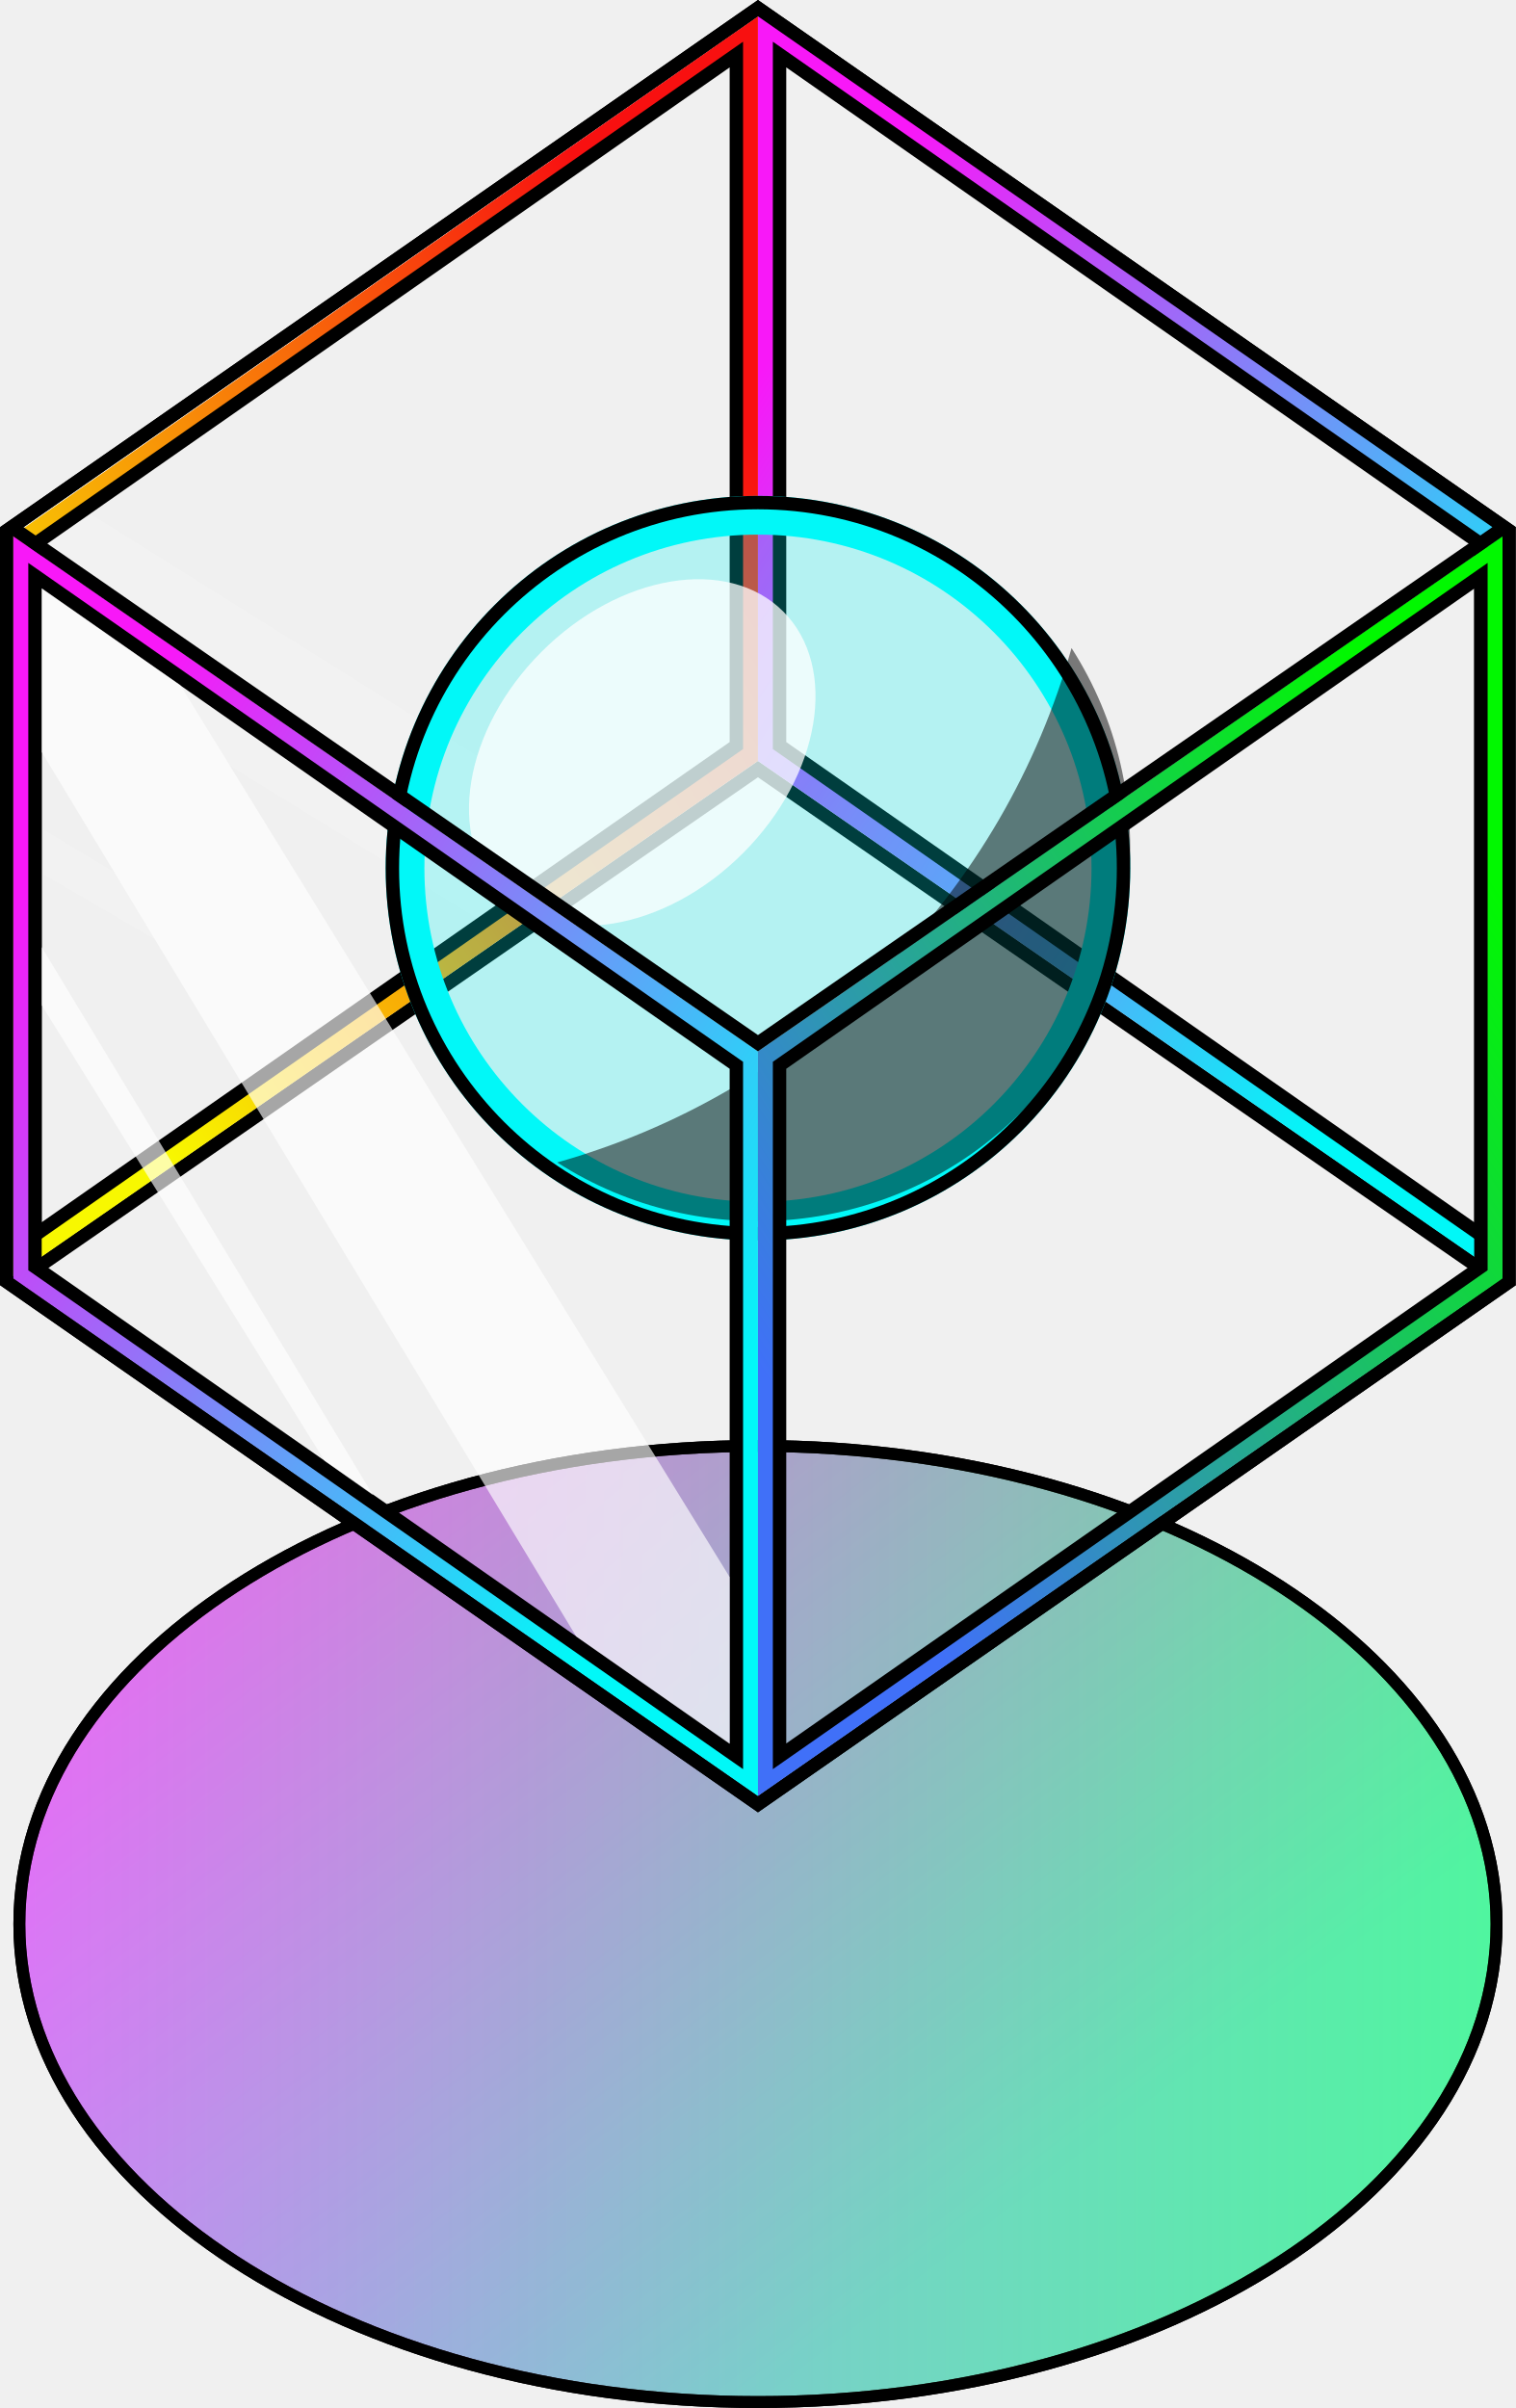
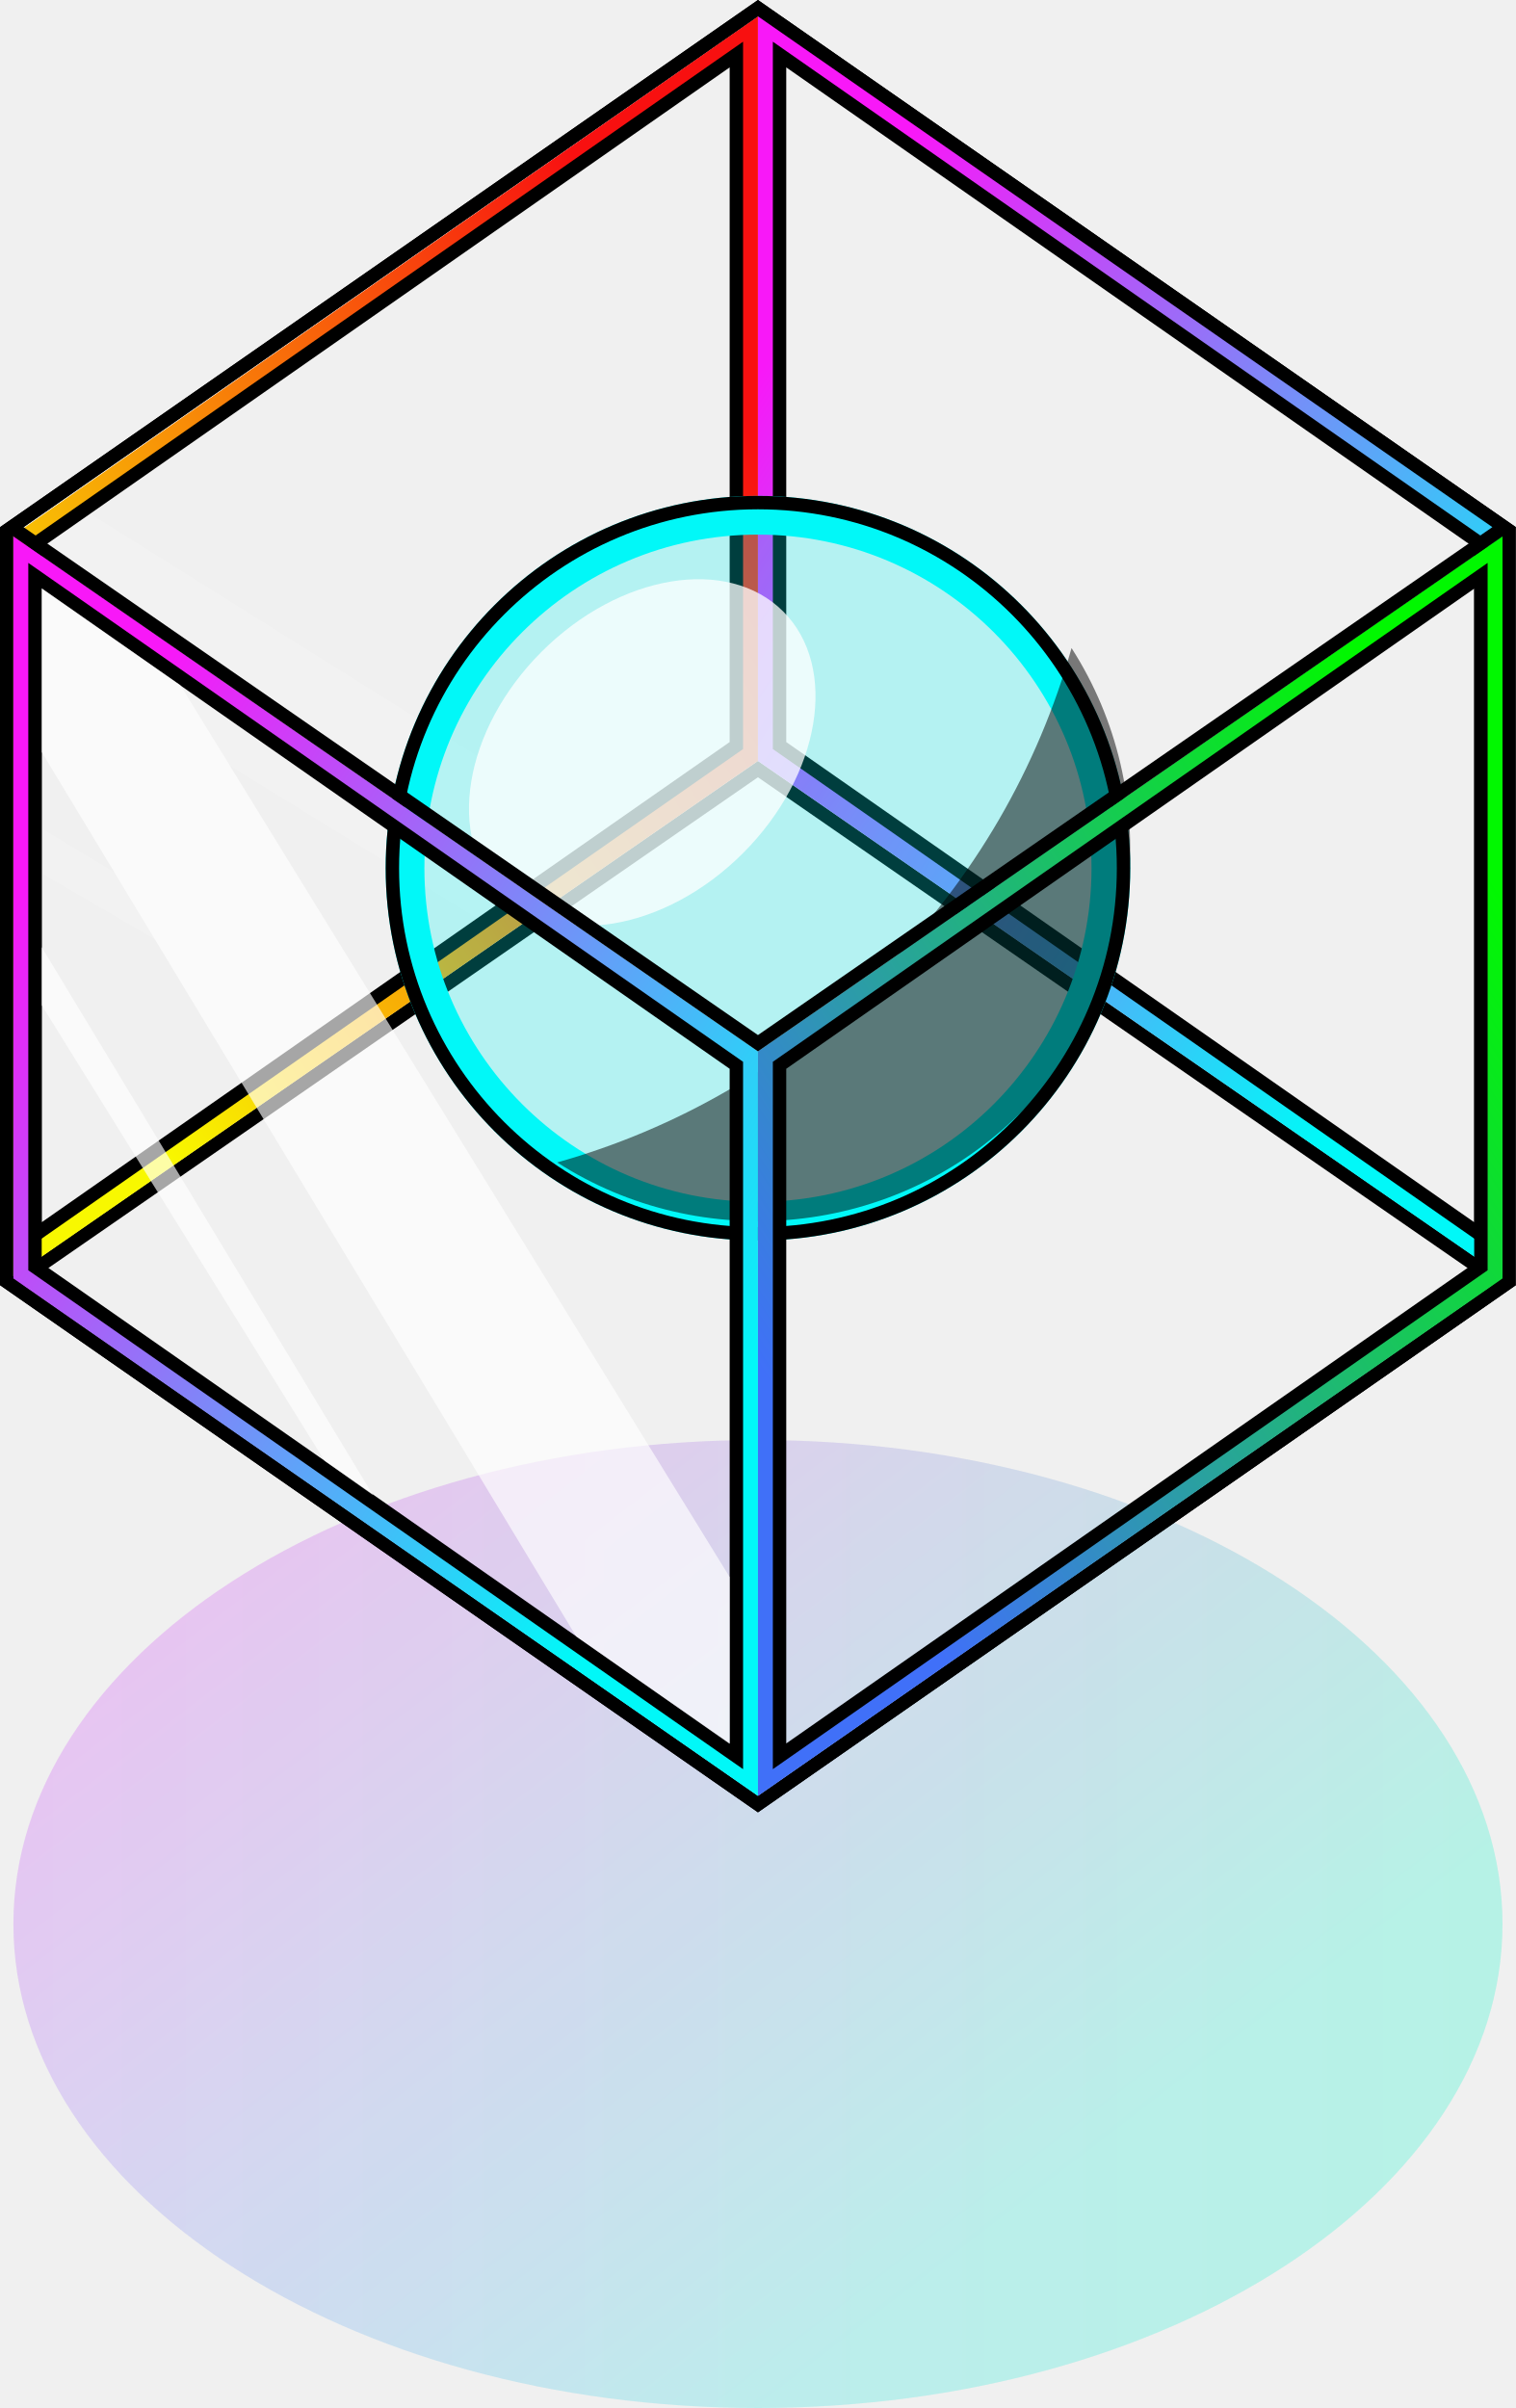
<svg xmlns="http://www.w3.org/2000/svg" width="1018" height="1617" viewBox="0 0 1018 1617" fill="none">
-   <path d="M1005 1292C1005 1379.94 950.155 1460.1 860.373 1518.46C770.63 1576.79 646.412 1613 509 1613C371.588 1613 247.37 1576.79 157.627 1518.46C67.845 1460.1 13 1379.94 13 1292C13 1204.06 67.845 1123.9 157.627 1065.54C247.37 1007.21 371.588 971 509 971C646.412 971 770.63 1007.21 860.373 1065.54C950.155 1123.9 1005 1204.06 1005 1292Z" fill="url(#paint0_linear)" fill-opacity="0.5" stroke="black" stroke-width="8" />
-   <path d="M1005 1292C1005 1379.94 950.155 1460.1 860.373 1518.46C770.63 1576.79 646.412 1613 509 1613C371.588 1613 247.37 1576.79 157.627 1518.46C67.845 1460.1 13 1379.94 13 1292C13 1204.06 67.845 1123.9 157.627 1065.54C247.37 1007.21 371.588 971 509 971C646.412 971 770.63 1007.21 860.373 1065.54C950.155 1123.9 1005 1204.06 1005 1292Z" fill="url(#paint1_linear)" fill-opacity="0.35" stroke="black" stroke-width="8" />
+   <ellipse cx="509" cy="1292" rx="500" ry="325" fill="url(#paint0_linear)" fill-opacity="0.2" />
+   <ellipse cx="509" cy="1292" rx="500" ry="325" fill="url(#paint1_linear)" fill-opacity="0.05" />
  <path d="M4.5 860.648V356.352L509 5.481L1013.5 356.352V860.648L509 1211.52L4.5 860.648Z" stroke="black" stroke-width="9" />
  <path d="M60.5 345L403 559.5L320.5 616.5L29 437V367L60.5 345Z" fill="white" fill-opacity="0.15" />
  <path d="M29 557L232 679L211 693L29 587V557Z" fill="white" fill-opacity="0.15" />
  <path d="M509 1211.52L7.896 863.01L509 516.471L1010.1 863.01L509 1211.52Z" stroke="black" stroke-width="9" />
  <path d="M16.5 363.415V842.689L501.5 507.069V25.369L16.5 363.415Z" stroke="url(#paint2_linear)" stroke-width="15" />
  <path d="M23.5 365.347V829.372L494.5 500.653V36.628L23.5 365.347Z" stroke="black" stroke-width="9" />
  <path d="M516.5 507.069V24.311L1001.5 359.931V842.689L516.5 507.069Z" stroke="url(#paint3_linear)" stroke-width="15" />
  <path d="M994.5 365.347V829.372L523.5 500.653V36.628L994.5 365.347Z" stroke="black" stroke-width="9" />
  <circle cx="509" cy="583" r="237" fill="#01F8F8" fill-opacity="0.25" stroke="#01F8F8" stroke-width="26" />
  <circle cx="509" cy="583" r="245.5" stroke="black" stroke-width="9" />
  <path opacity="0.5" fill-rule="evenodd" clip-rule="evenodd" d="M719.591 435.174C697.165 514.895 654.589 590.139 591.864 652.864C529.139 715.589 453.895 758.165 374.174 780.591C470.943 842.676 601.149 831.405 685.777 746.777C770.405 662.149 781.676 531.943 719.591 435.174Z" fill="black" />
  <ellipse cx="431.305" cy="505.305" rx="133.894" ry="95.639" transform="rotate(-45 431.305 505.305)" fill="white" fill-opacity="0.75" />
  <path d="M16.5 854.579V374.311L501.5 709.931V1191.65L16.5 854.579Z" stroke="url(#paint4_linear)" stroke-width="15" />
  <path d="M1001.5 854.579V374.311L516.5 709.931V1191.65L1001.5 854.579Z" stroke="url(#paint5_linear)" stroke-width="15" />
  <path d="M23.5 850.653V386.628L494.5 715.347V1179.37L23.5 850.653Z" stroke="black" stroke-width="9" />
  <path d="M994.5 850.653V386.628L523.5 715.347V1179.37L994.5 850.653Z" stroke="black" stroke-width="9" />
  <path d="M509 700.529L7.896 353.99L509 5.481L1010.1 353.99L509 700.529Z" stroke="black" stroke-width="9" />
  <path d="M28 505V395L121 460L490 1059V1171L387 1099L28 505Z" fill="white" fill-opacity="0.65" />
  <path d="M28 636L250.5 1004L218 981L28 675V636Z" fill="white" fill-opacity="0.65" />
  <defs>
    <linearGradient id="paint0_linear" x1="9" y1="967" x2="509" y2="1617" gradientUnits="userSpaceOnUse">
      <stop stop-color="#F818F8" />
      <stop offset="1" stop-color="#01F8F8" />
    </linearGradient>
    <linearGradient id="paint1_linear" x1="1009" y1="967" x2="9" y2="967" gradientUnits="userSpaceOnUse">
      <stop stop-color="#01F800" />
      <stop offset="1" stop-color="#F818F8" />
    </linearGradient>
    <linearGradient id="paint2_linear" x1="9" y1="615" x2="509" y2="299" gradientUnits="userSpaceOnUse">
      <stop stop-color="#F8F800" />
      <stop offset="1" stop-color="#F81010" />
    </linearGradient>
    <linearGradient id="paint3_linear" x1="509" y1="251" x2="1009" y2="567" gradientUnits="userSpaceOnUse">
      <stop stop-color="#F818F8" />
      <stop offset="1" stop-color="#01F8F8" />
    </linearGradient>
    <linearGradient id="paint4_linear" x1="9" y1="601" x2="509" y2="917" gradientUnits="userSpaceOnUse">
      <stop stop-color="#F818F8" />
      <stop offset="1" stop-color="#01F8F8" />
    </linearGradient>
    <linearGradient id="paint5_linear" x1="1009" y1="601" x2="509" y2="917" gradientUnits="userSpaceOnUse">
      <stop stop-color="#01F800" />
      <stop offset="1" stop-color="#4070F8" />
    </linearGradient>
  </defs>
</svg>
